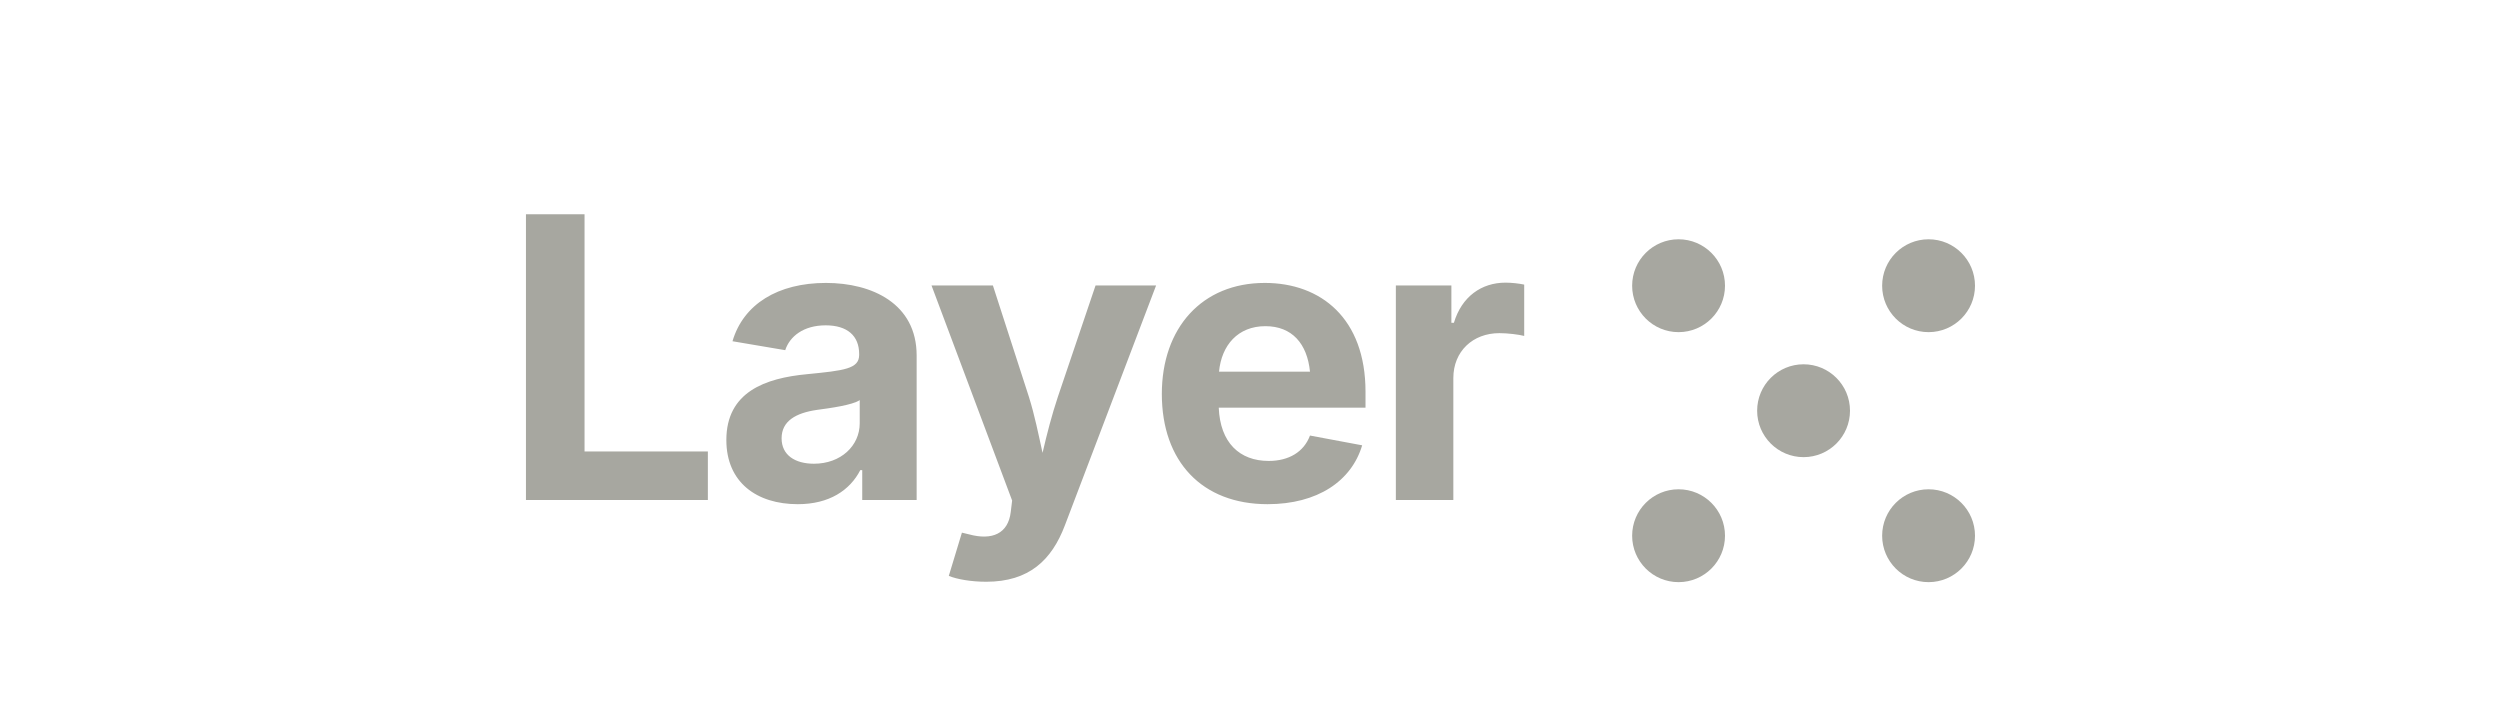
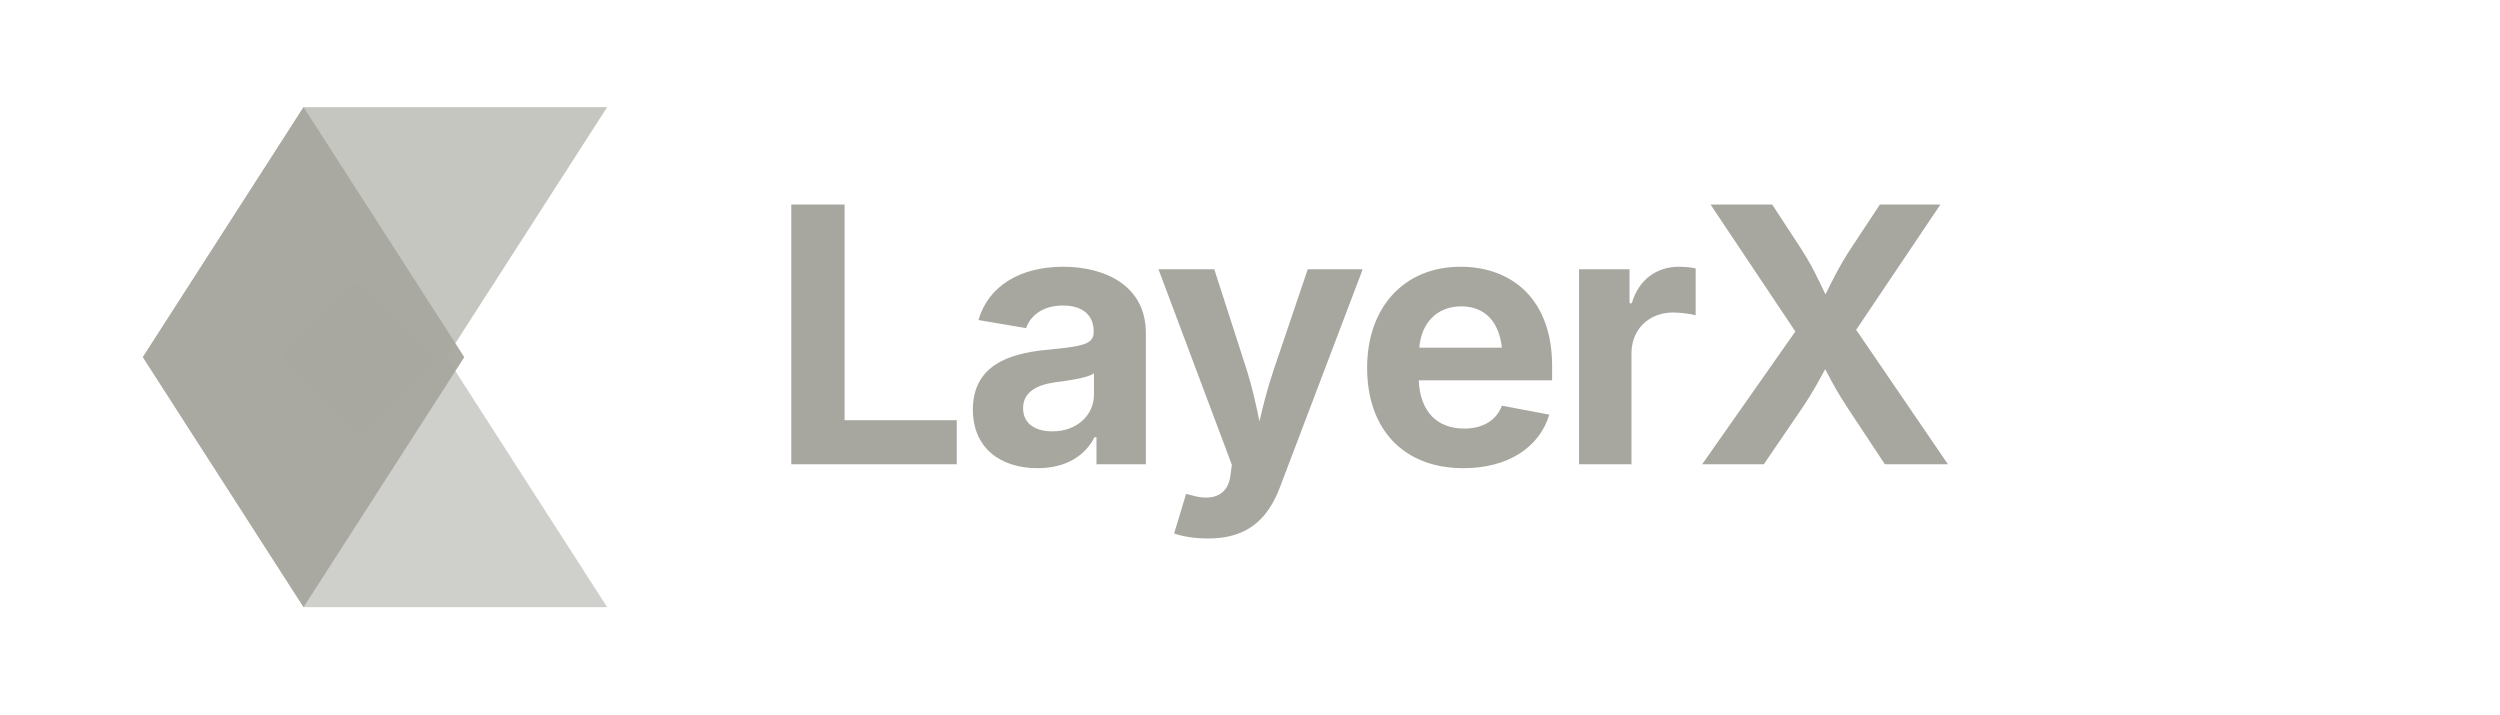
<svg xmlns="http://www.w3.org/2000/svg" width="140" height="40" viewBox="0 0 140 40" fill="none">
-   <g transform="translate(28 8)">
-     <text x="0" y="20" font-family="-apple-system, BlinkMacSystemFont, 'Segoe UI', system-ui, sans-serif" font-weight="700" font-size="22" fill="#A7A7A0" letter-spacing="-0.5">Layer</text>
-     <g transform="translate(63 5)" fill="#A7A7A0">
-       <circle cx="3" cy="3" r="2.6" />
-       <circle cx="17" cy="3" r="2.6" />
-       <circle cx="3" cy="17" r="2.6" />
-       <circle cx="17" cy="17" r="2.6" />
-       <circle cx="10" cy="10" r="2.6" />
+   <g transform="translate(8 6)">
+     <g fill="#A7A7A0">
+       <path d="M0 14 L9 0 L18 14 L9 28 Z" opacity="0.95" />
+       <path d="M9 0 L26 0 L17 14 L0 14 Z" opacity="0.65" />
+       <path d="M9 28 L26 28 L17 14 L0 14 Z" opacity="0.55" />
    </g>
+     <rect x="9" y="11" width="6" height="6" transform="rotate(45 12 14)" fill="#A7A7A0" opacity="0.4" />
+     <text x="35" y="20" font-family="-apple-system, BlinkMacSystemFont, 'Segoe UI', system-ui, sans-serif" font-weight="700" font-size="20" fill="#A7A7A0" letter-spacing="-0.5">LayerX</text>
  </g>
</svg>
